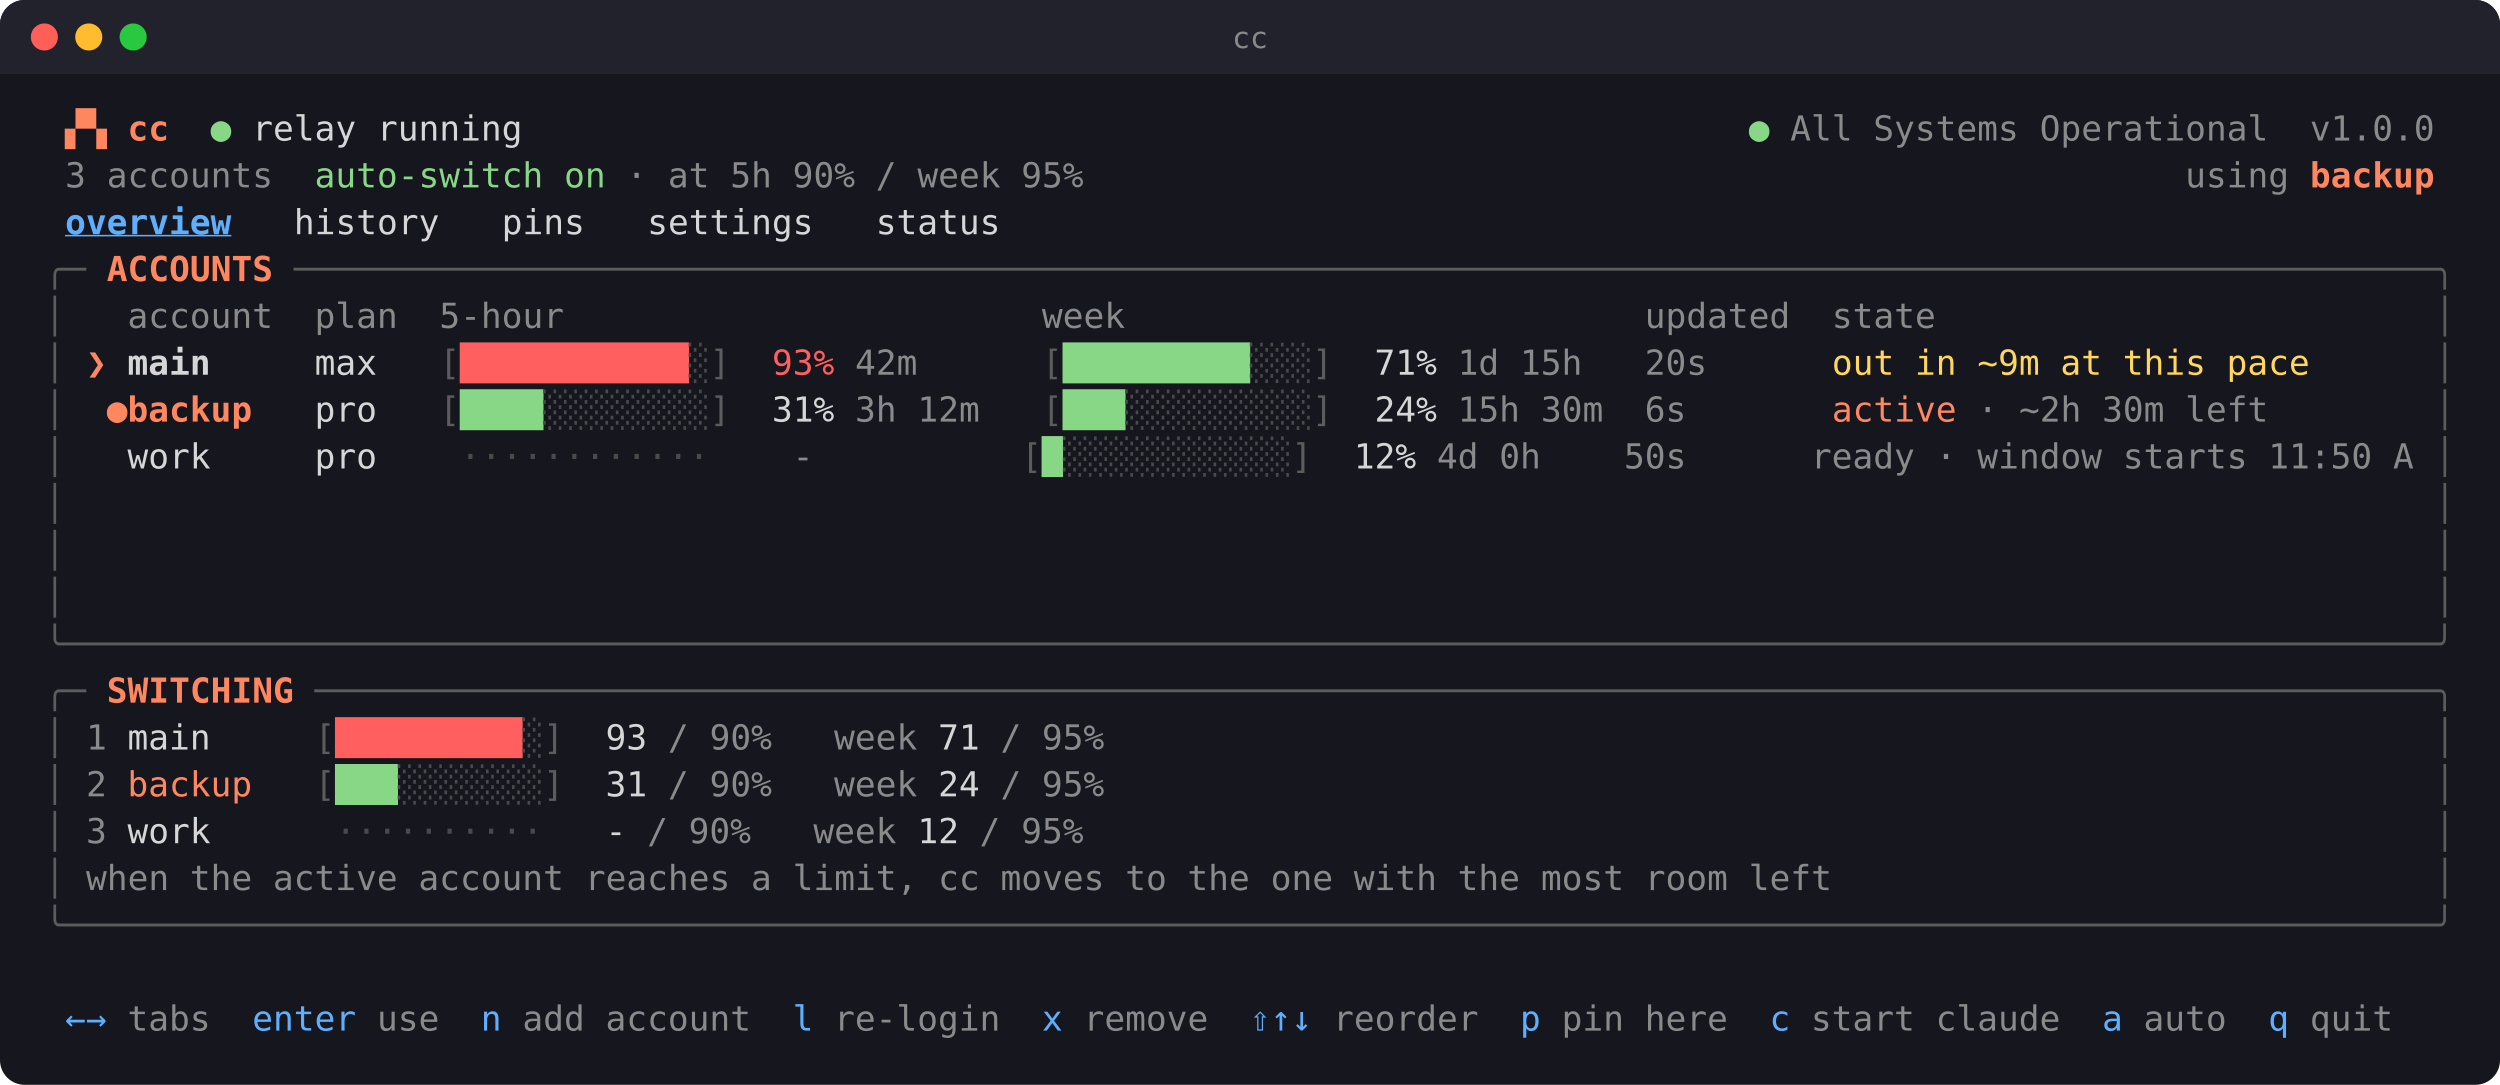
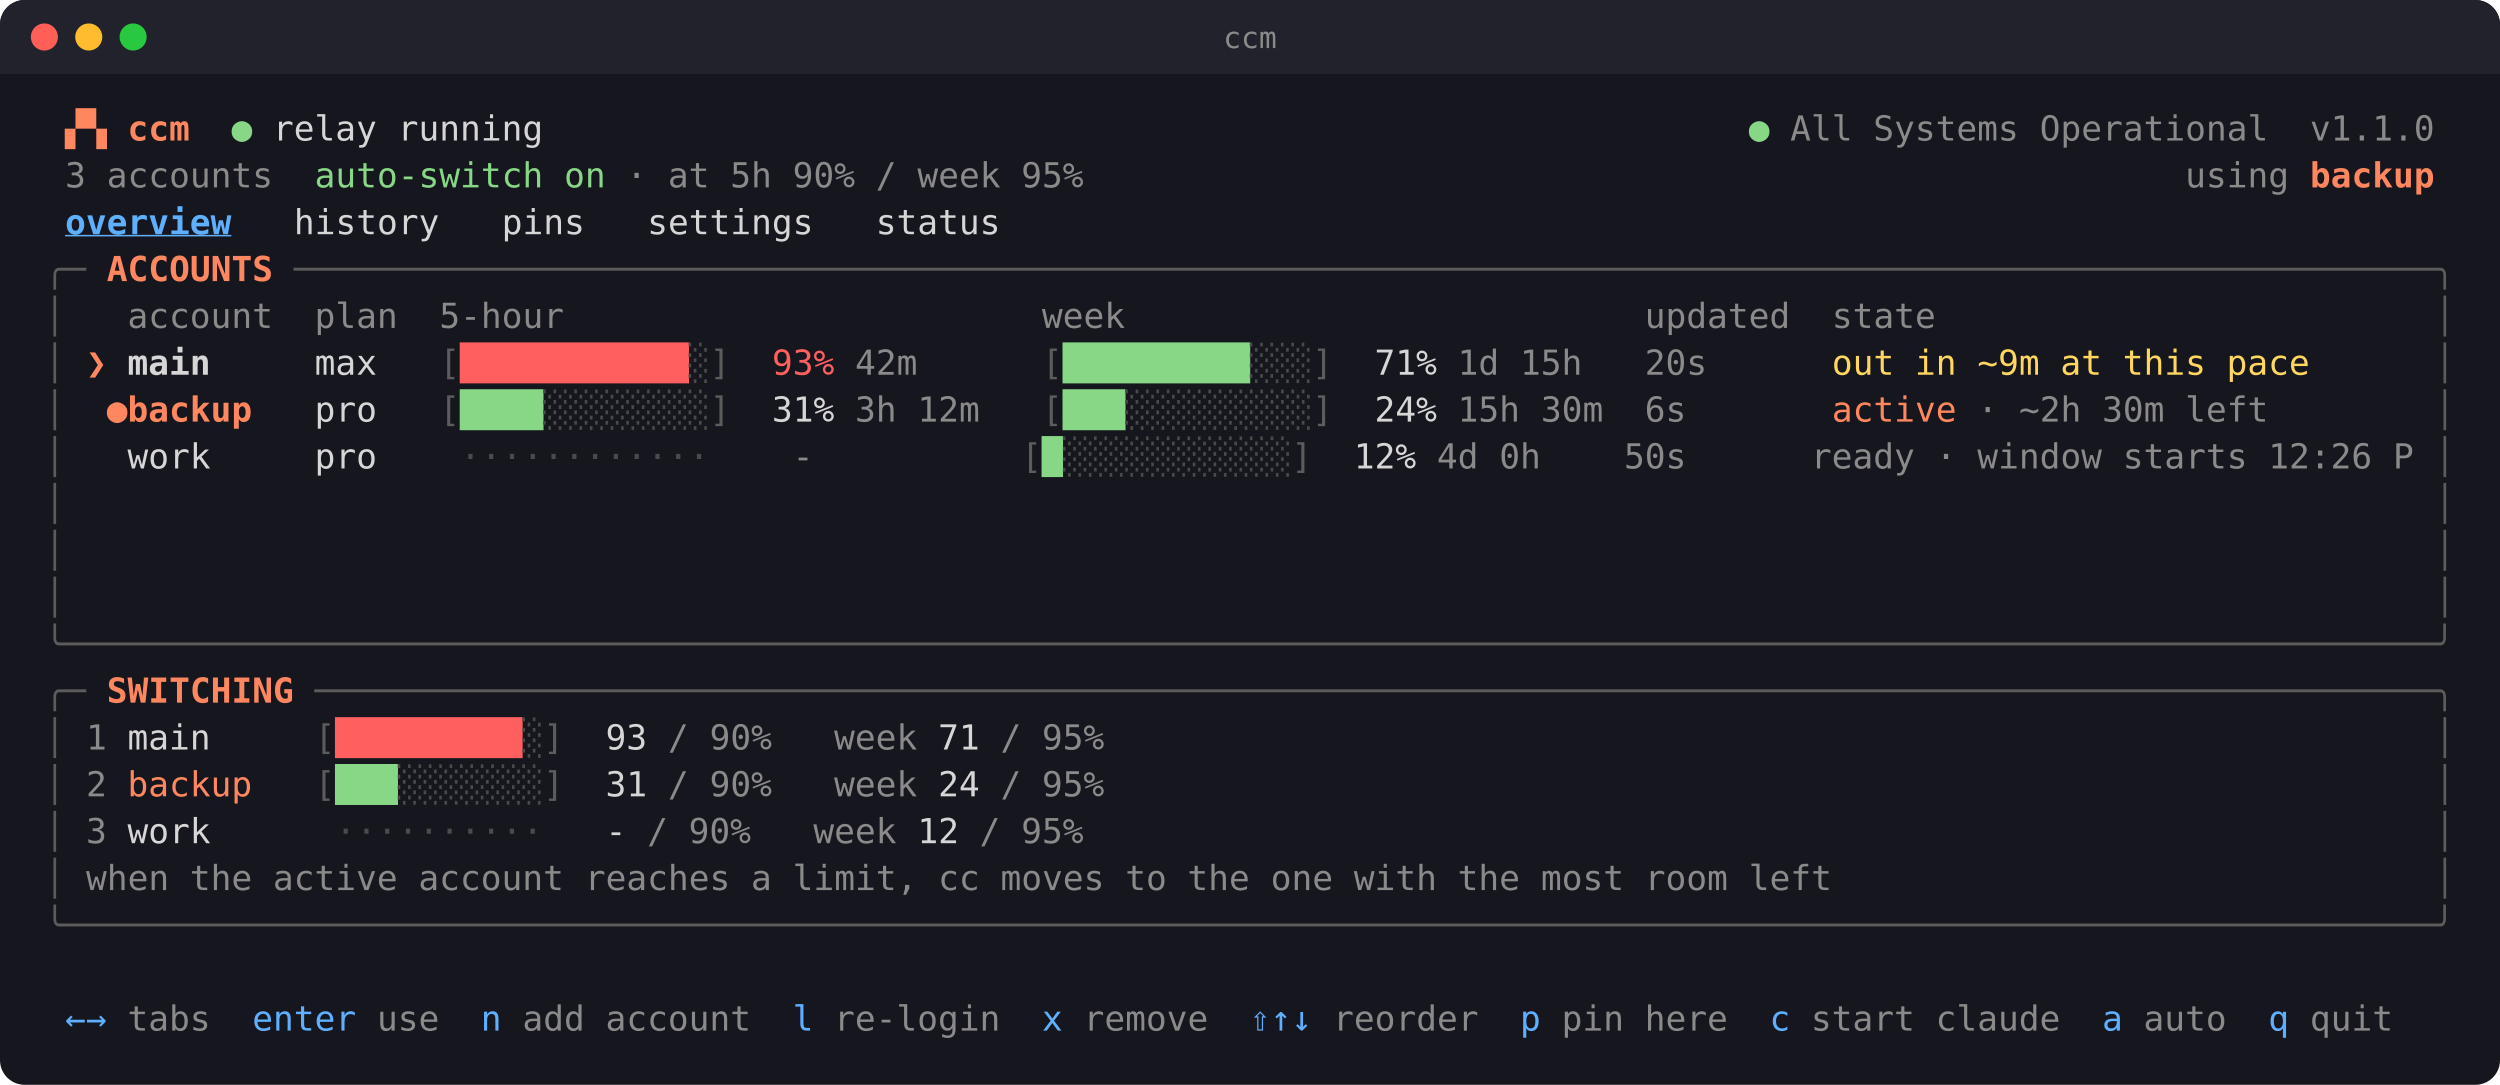
<svg xmlns="http://www.w3.org/2000/svg" width="1014" height="440" viewBox="0 0 1014 440" font-family="'Cascadia Mono','Cascadia Code',Consolas,'DejaVu Sans Mono',monospace" font-size="14">
  <rect width="1014" height="440" rx="10" fill="#16161e" />
  <rect width="1014" height="30" rx="10" fill="#22222c" />
  <rect y="20" width="1014" height="10" fill="#22222c" />
  <circle cx="18" cy="15" r="5.5" fill="#ff5f57" />
  <circle cx="36" cy="15" r="5.5" fill="#febc2e" />
  <circle cx="54" cy="15" r="5.5" fill="#28c840" />
-   <text x="507" y="19.5" fill="#8a8a8a" font-size="12" text-anchor="middle">cc</text>
+   <text x="507" y="19.5" fill="#8a8a8a" font-size="12" text-anchor="middle">ccm</text>
  <text x="26.4" y="57" fill="#ff875f" font-weight="bold" xml:space="preserve" textLength="16.9" lengthAdjust="spacingAndGlyphs">▞▚</text>
-   <text x="51.7" y="57" fill="#ff875f" font-weight="bold" xml:space="preserve" textLength="16.9" lengthAdjust="spacingAndGlyphs">cc</text>
-   <text x="85.4" y="57" fill="#87d787" xml:space="preserve" textLength="8.4" lengthAdjust="spacingAndGlyphs">●</text>
-   <text x="102.3" y="57" fill="#d6d6d6" xml:space="preserve" textLength="42.1" lengthAdjust="spacingAndGlyphs">relay</text>
-   <text x="152.9" y="57" fill="#d6d6d6" xml:space="preserve" textLength="59.0" lengthAdjust="spacingAndGlyphs">running</text>
+   <text x="51.7" y="57" fill="#ff875f" font-weight="bold" xml:space="preserve" textLength="25.3" lengthAdjust="spacingAndGlyphs">ccm</text>
+   <text x="93.9" y="57" fill="#87d787" xml:space="preserve" textLength="8.4" lengthAdjust="spacingAndGlyphs">●</text>
+   <text x="110.7" y="57" fill="#d6d6d6" xml:space="preserve" textLength="42.1" lengthAdjust="spacingAndGlyphs">relay</text>
+   <text x="161.3" y="57" fill="#d6d6d6" xml:space="preserve" textLength="59.0" lengthAdjust="spacingAndGlyphs">running</text>
  <text x="709.3" y="57" fill="#87d787" xml:space="preserve" textLength="8.4" lengthAdjust="spacingAndGlyphs">●</text>
  <text x="726.1" y="57" fill="#8a8a8a" xml:space="preserve" textLength="25.3" lengthAdjust="spacingAndGlyphs">All</text>
  <text x="759.8" y="57" fill="#8a8a8a" xml:space="preserve" textLength="59.0" lengthAdjust="spacingAndGlyphs">Systems</text>
  <text x="827.3" y="57" fill="#8a8a8a" xml:space="preserve" textLength="92.7" lengthAdjust="spacingAndGlyphs">Operational</text>
-   <text x="936.9" y="57" fill="#8a8a8a" xml:space="preserve" textLength="50.6" lengthAdjust="spacingAndGlyphs">v1.0.0</text>
+   <text x="936.9" y="57" fill="#8a8a8a" xml:space="preserve" textLength="50.6" lengthAdjust="spacingAndGlyphs">v1.1.0</text>
  <text x="26.4" y="76" fill="#8a8a8a" xml:space="preserve" textLength="8.4" lengthAdjust="spacingAndGlyphs">3</text>
  <text x="43.3" y="76" fill="#8a8a8a" xml:space="preserve" textLength="67.4" lengthAdjust="spacingAndGlyphs">accounts</text>
  <text x="127.6" y="76" fill="#87d787" xml:space="preserve" textLength="92.7" lengthAdjust="spacingAndGlyphs">auto-switch</text>
  <text x="228.8" y="76" fill="#87d787" xml:space="preserve" textLength="16.9" lengthAdjust="spacingAndGlyphs">on</text>
  <text x="254.0" y="76" fill="#8a8a8a" xml:space="preserve" textLength="8.4" lengthAdjust="spacingAndGlyphs">·</text>
  <text x="270.9" y="76" fill="#8a8a8a" xml:space="preserve" textLength="16.9" lengthAdjust="spacingAndGlyphs">at</text>
  <text x="296.2" y="76" fill="#8a8a8a" xml:space="preserve" textLength="16.9" lengthAdjust="spacingAndGlyphs">5h</text>
  <text x="321.5" y="76" fill="#8a8a8a" xml:space="preserve" textLength="25.3" lengthAdjust="spacingAndGlyphs">90%</text>
  <text x="355.2" y="76" fill="#8a8a8a" xml:space="preserve" textLength="8.4" lengthAdjust="spacingAndGlyphs">/</text>
  <text x="372.1" y="76" fill="#8a8a8a" xml:space="preserve" textLength="33.7" lengthAdjust="spacingAndGlyphs">week</text>
  <text x="414.2" y="76" fill="#8a8a8a" xml:space="preserve" textLength="25.3" lengthAdjust="spacingAndGlyphs">95%</text>
  <text x="886.3" y="76" fill="#8a8a8a" xml:space="preserve" textLength="42.1" lengthAdjust="spacingAndGlyphs">using</text>
  <text x="936.9" y="76" fill="#ff875f" font-weight="bold" xml:space="preserve" textLength="50.6" lengthAdjust="spacingAndGlyphs">backup</text>
  <text x="26.4" y="95" fill="#5fafff" font-weight="bold" text-decoration="underline" xml:space="preserve" textLength="67.4" lengthAdjust="spacingAndGlyphs">overview</text>
  <text x="119.2" y="95" fill="#d6d6d6" xml:space="preserve" textLength="59.0" lengthAdjust="spacingAndGlyphs">history</text>
  <text x="203.5" y="95" fill="#d6d6d6" xml:space="preserve" textLength="33.7" lengthAdjust="spacingAndGlyphs">pins</text>
  <text x="262.5" y="95" fill="#d6d6d6" xml:space="preserve" textLength="67.4" lengthAdjust="spacingAndGlyphs">settings</text>
  <text x="355.2" y="95" fill="#d6d6d6" xml:space="preserve" textLength="50.6" lengthAdjust="spacingAndGlyphs">status</text>
  <text x="18.0" y="114" fill="#5c5c5c" xml:space="preserve" textLength="16.9" lengthAdjust="spacingAndGlyphs">╭─</text>
  <text x="43.3" y="114" fill="#ff875f" font-weight="bold" xml:space="preserve" textLength="67.4" lengthAdjust="spacingAndGlyphs">ACCOUNTS</text>
  <text x="119.2" y="114" fill="#5c5c5c" xml:space="preserve" textLength="876.7" lengthAdjust="spacingAndGlyphs">───────────────────────────────────────────────────────────────────────────────────────────────────────╮</text>
  <text x="18.0" y="133" fill="#5c5c5c" xml:space="preserve" textLength="8.4" lengthAdjust="spacingAndGlyphs">│</text>
  <text x="51.7" y="133" fill="#8a8a8a" xml:space="preserve" textLength="59.0" lengthAdjust="spacingAndGlyphs">account</text>
  <text x="127.6" y="133" fill="#8a8a8a" xml:space="preserve" textLength="33.7" lengthAdjust="spacingAndGlyphs">plan</text>
  <text x="178.2" y="133" fill="#8a8a8a" xml:space="preserve" textLength="50.6" lengthAdjust="spacingAndGlyphs">5-hour</text>
  <text x="422.6" y="133" fill="#8a8a8a" xml:space="preserve" textLength="33.7" lengthAdjust="spacingAndGlyphs">week</text>
  <text x="667.1" y="133" fill="#8a8a8a" xml:space="preserve" textLength="59.0" lengthAdjust="spacingAndGlyphs">updated</text>
  <text x="743.0" y="133" fill="#8a8a8a" xml:space="preserve" textLength="42.1" lengthAdjust="spacingAndGlyphs">state</text>
  <text x="987.4" y="133" fill="#5c5c5c" xml:space="preserve" textLength="8.4" lengthAdjust="spacingAndGlyphs">│</text>
  <text x="18.0" y="152" fill="#5c5c5c" xml:space="preserve" textLength="8.4" lengthAdjust="spacingAndGlyphs">│</text>
  <text x="34.9" y="152" fill="#ff875f" xml:space="preserve" textLength="8.4" lengthAdjust="spacingAndGlyphs">❯</text>
  <text x="51.7" y="152" fill="#d6d6d6" font-weight="bold" xml:space="preserve" textLength="33.7" lengthAdjust="spacingAndGlyphs">main</text>
  <text x="127.6" y="152" fill="#d6d6d6" xml:space="preserve" textLength="25.3" lengthAdjust="spacingAndGlyphs">max</text>
  <text x="178.2" y="152" fill="#5c5c5c" xml:space="preserve" textLength="8.4" lengthAdjust="spacingAndGlyphs">[</text>
  <text x="186.6" y="152" fill="#ff5f5f" xml:space="preserve" textLength="92.7" lengthAdjust="spacingAndGlyphs">███████████</text>
  <text x="279.3" y="152" fill="#4a4a4a" xml:space="preserve" textLength="8.4" lengthAdjust="spacingAndGlyphs">░</text>
  <text x="287.8" y="152" fill="#5c5c5c" xml:space="preserve" textLength="8.4" lengthAdjust="spacingAndGlyphs">]</text>
  <text x="313.1" y="152" fill="#ff5f5f" xml:space="preserve" textLength="25.3" lengthAdjust="spacingAndGlyphs">93%</text>
  <text x="346.8" y="152" fill="#8a8a8a" xml:space="preserve" textLength="25.3" lengthAdjust="spacingAndGlyphs">42m</text>
  <text x="422.6" y="152" fill="#5c5c5c" xml:space="preserve" textLength="8.4" lengthAdjust="spacingAndGlyphs">[</text>
  <text x="431.1" y="152" fill="#87d787" xml:space="preserve" textLength="75.9" lengthAdjust="spacingAndGlyphs">█████████</text>
  <text x="506.9" y="152" fill="#4a4a4a" xml:space="preserve" textLength="25.3" lengthAdjust="spacingAndGlyphs">░░░</text>
  <text x="532.2" y="152" fill="#5c5c5c" xml:space="preserve" textLength="8.4" lengthAdjust="spacingAndGlyphs">]</text>
  <text x="557.5" y="152" fill="#d6d6d6" xml:space="preserve" textLength="25.3" lengthAdjust="spacingAndGlyphs">71%</text>
  <text x="591.2" y="152" fill="#8a8a8a" xml:space="preserve" textLength="16.9" lengthAdjust="spacingAndGlyphs">1d</text>
  <text x="616.5" y="152" fill="#8a8a8a" xml:space="preserve" textLength="25.3" lengthAdjust="spacingAndGlyphs">15h</text>
  <text x="667.1" y="152" fill="#8a8a8a" xml:space="preserve" textLength="25.3" lengthAdjust="spacingAndGlyphs">20s</text>
  <text x="743.0" y="152" fill="#ffd75f" xml:space="preserve" textLength="25.3" lengthAdjust="spacingAndGlyphs">out</text>
  <text x="776.7" y="152" fill="#ffd75f" xml:space="preserve" textLength="16.9" lengthAdjust="spacingAndGlyphs">in</text>
  <text x="802.0" y="152" fill="#ffd75f" xml:space="preserve" textLength="25.3" lengthAdjust="spacingAndGlyphs">~9m</text>
  <text x="835.7" y="152" fill="#ffd75f" xml:space="preserve" textLength="16.9" lengthAdjust="spacingAndGlyphs">at</text>
  <text x="861.0" y="152" fill="#ffd75f" xml:space="preserve" textLength="33.7" lengthAdjust="spacingAndGlyphs">this</text>
  <text x="903.1" y="152" fill="#ffd75f" xml:space="preserve" textLength="33.7" lengthAdjust="spacingAndGlyphs">pace</text>
  <text x="987.4" y="152" fill="#5c5c5c" xml:space="preserve" textLength="8.4" lengthAdjust="spacingAndGlyphs">│</text>
  <text x="18.0" y="171" fill="#5c5c5c" xml:space="preserve" textLength="8.4" lengthAdjust="spacingAndGlyphs">│</text>
  <text x="43.3" y="171" fill="#ff875f" xml:space="preserve" textLength="8.4" lengthAdjust="spacingAndGlyphs">●</text>
  <text x="51.7" y="171" fill="#ff875f" font-weight="bold" xml:space="preserve" textLength="50.6" lengthAdjust="spacingAndGlyphs">backup</text>
  <text x="127.6" y="171" fill="#d6d6d6" xml:space="preserve" textLength="25.3" lengthAdjust="spacingAndGlyphs">pro</text>
  <text x="178.2" y="171" fill="#5c5c5c" xml:space="preserve" textLength="8.4" lengthAdjust="spacingAndGlyphs">[</text>
  <text x="186.6" y="171" fill="#87d787" xml:space="preserve" textLength="33.7" lengthAdjust="spacingAndGlyphs">████</text>
  <text x="220.3" y="171" fill="#4a4a4a" xml:space="preserve" textLength="67.4" lengthAdjust="spacingAndGlyphs">░░░░░░░░</text>
  <text x="287.8" y="171" fill="#5c5c5c" xml:space="preserve" textLength="8.4" lengthAdjust="spacingAndGlyphs">]</text>
  <text x="313.1" y="171" fill="#d6d6d6" xml:space="preserve" textLength="25.3" lengthAdjust="spacingAndGlyphs">31%</text>
  <text x="346.8" y="171" fill="#8a8a8a" xml:space="preserve" textLength="16.9" lengthAdjust="spacingAndGlyphs">3h</text>
  <text x="372.1" y="171" fill="#8a8a8a" xml:space="preserve" textLength="25.3" lengthAdjust="spacingAndGlyphs">12m</text>
  <text x="422.6" y="171" fill="#5c5c5c" xml:space="preserve" textLength="8.4" lengthAdjust="spacingAndGlyphs">[</text>
  <text x="431.1" y="171" fill="#87d787" xml:space="preserve" textLength="25.3" lengthAdjust="spacingAndGlyphs">███</text>
  <text x="456.4" y="171" fill="#4a4a4a" xml:space="preserve" textLength="75.9" lengthAdjust="spacingAndGlyphs">░░░░░░░░░</text>
  <text x="532.2" y="171" fill="#5c5c5c" xml:space="preserve" textLength="8.4" lengthAdjust="spacingAndGlyphs">]</text>
  <text x="557.5" y="171" fill="#d6d6d6" xml:space="preserve" textLength="25.3" lengthAdjust="spacingAndGlyphs">24%</text>
  <text x="591.2" y="171" fill="#8a8a8a" xml:space="preserve" textLength="25.3" lengthAdjust="spacingAndGlyphs">15h</text>
  <text x="625.0" y="171" fill="#8a8a8a" xml:space="preserve" textLength="25.3" lengthAdjust="spacingAndGlyphs">30m</text>
  <text x="667.1" y="171" fill="#8a8a8a" xml:space="preserve" textLength="16.9" lengthAdjust="spacingAndGlyphs">6s</text>
  <text x="743.0" y="171" fill="#ff875f" xml:space="preserve" textLength="50.6" lengthAdjust="spacingAndGlyphs">active</text>
  <text x="802.0" y="171" fill="#8a8a8a" xml:space="preserve" textLength="8.4" lengthAdjust="spacingAndGlyphs">·</text>
  <text x="818.9" y="171" fill="#8a8a8a" xml:space="preserve" textLength="25.3" lengthAdjust="spacingAndGlyphs">~2h</text>
  <text x="852.6" y="171" fill="#8a8a8a" xml:space="preserve" textLength="25.3" lengthAdjust="spacingAndGlyphs">30m</text>
  <text x="886.3" y="171" fill="#8a8a8a" xml:space="preserve" textLength="33.7" lengthAdjust="spacingAndGlyphs">left</text>
  <text x="987.4" y="171" fill="#5c5c5c" xml:space="preserve" textLength="8.4" lengthAdjust="spacingAndGlyphs">│</text>
  <text x="18.0" y="190" fill="#5c5c5c" xml:space="preserve" textLength="8.4" lengthAdjust="spacingAndGlyphs">│</text>
  <text x="51.7" y="190" fill="#d6d6d6" xml:space="preserve" textLength="33.7" lengthAdjust="spacingAndGlyphs">work</text>
  <text x="127.6" y="190" fill="#d6d6d6" xml:space="preserve" textLength="25.3" lengthAdjust="spacingAndGlyphs">pro</text>
  <text x="186.6" y="190" fill="#4a4a4a" xml:space="preserve" textLength="101.2" lengthAdjust="spacingAndGlyphs">············</text>
  <text x="321.5" y="190" fill="#8a8a8a" xml:space="preserve" textLength="8.4" lengthAdjust="spacingAndGlyphs">-</text>
  <text x="414.2" y="190" fill="#5c5c5c" xml:space="preserve" textLength="8.4" lengthAdjust="spacingAndGlyphs">[</text>
  <text x="422.6" y="190" fill="#87d787" xml:space="preserve" textLength="8.4" lengthAdjust="spacingAndGlyphs">█</text>
  <text x="431.1" y="190" fill="#4a4a4a" xml:space="preserve" textLength="92.7" lengthAdjust="spacingAndGlyphs">░░░░░░░░░░░</text>
  <text x="523.8" y="190" fill="#5c5c5c" xml:space="preserve" textLength="8.4" lengthAdjust="spacingAndGlyphs">]</text>
  <text x="549.1" y="190" fill="#d6d6d6" xml:space="preserve" textLength="25.3" lengthAdjust="spacingAndGlyphs">12%</text>
  <text x="582.8" y="190" fill="#8a8a8a" xml:space="preserve" textLength="16.9" lengthAdjust="spacingAndGlyphs">4d</text>
  <text x="608.1" y="190" fill="#8a8a8a" xml:space="preserve" textLength="16.9" lengthAdjust="spacingAndGlyphs">0h</text>
  <text x="658.7" y="190" fill="#8a8a8a" xml:space="preserve" textLength="25.3" lengthAdjust="spacingAndGlyphs">50s</text>
  <text x="734.5" y="190" fill="#8a8a8a" xml:space="preserve" textLength="42.1" lengthAdjust="spacingAndGlyphs">ready</text>
  <text x="785.1" y="190" fill="#8a8a8a" xml:space="preserve" textLength="8.4" lengthAdjust="spacingAndGlyphs">·</text>
  <text x="802.0" y="190" fill="#8a8a8a" xml:space="preserve" textLength="50.6" lengthAdjust="spacingAndGlyphs">window</text>
  <text x="861.0" y="190" fill="#8a8a8a" xml:space="preserve" textLength="50.6" lengthAdjust="spacingAndGlyphs">starts</text>
-   <text x="920.0" y="190" fill="#8a8a8a" xml:space="preserve" textLength="42.1" lengthAdjust="spacingAndGlyphs">11:50</text>
-   <text x="970.6" y="190" fill="#8a8a8a" xml:space="preserve" textLength="8.4" lengthAdjust="spacingAndGlyphs">A</text>
+   <text x="920.0" y="190" fill="#8a8a8a" xml:space="preserve" textLength="42.1" lengthAdjust="spacingAndGlyphs">12:26</text>
+   <text x="970.6" y="190" fill="#8a8a8a" xml:space="preserve" textLength="8.4" lengthAdjust="spacingAndGlyphs">P</text>
  <text x="987.4" y="190" fill="#5c5c5c" xml:space="preserve" textLength="8.4" lengthAdjust="spacingAndGlyphs">│</text>
  <text x="18.0" y="209" fill="#5c5c5c" xml:space="preserve" textLength="8.4" lengthAdjust="spacingAndGlyphs">│</text>
  <text x="987.4" y="209" fill="#5c5c5c" xml:space="preserve" textLength="8.4" lengthAdjust="spacingAndGlyphs">│</text>
  <text x="18.0" y="228" fill="#5c5c5c" xml:space="preserve" textLength="8.4" lengthAdjust="spacingAndGlyphs">│</text>
  <text x="987.4" y="228" fill="#5c5c5c" xml:space="preserve" textLength="8.4" lengthAdjust="spacingAndGlyphs">│</text>
  <text x="18.0" y="247" fill="#5c5c5c" xml:space="preserve" textLength="8.4" lengthAdjust="spacingAndGlyphs">│</text>
  <text x="987.4" y="247" fill="#5c5c5c" xml:space="preserve" textLength="8.4" lengthAdjust="spacingAndGlyphs">│</text>
  <text x="18.0" y="266" fill="#5c5c5c" xml:space="preserve" textLength="977.9" lengthAdjust="spacingAndGlyphs">╰──────────────────────────────────────────────────────────────────────────────────────────────────────────────────╯</text>
  <text x="18.0" y="285" fill="#5c5c5c" xml:space="preserve" textLength="16.9" lengthAdjust="spacingAndGlyphs">╭─</text>
  <text x="43.3" y="285" fill="#ff875f" font-weight="bold" xml:space="preserve" textLength="75.9" lengthAdjust="spacingAndGlyphs">SWITCHING</text>
  <text x="127.6" y="285" fill="#5c5c5c" xml:space="preserve" textLength="868.3" lengthAdjust="spacingAndGlyphs">──────────────────────────────────────────────────────────────────────────────────────────────────────╮</text>
  <text x="18.0" y="304" fill="#5c5c5c" xml:space="preserve" textLength="8.4" lengthAdjust="spacingAndGlyphs">│</text>
  <text x="34.9" y="304" fill="#8a8a8a" xml:space="preserve" textLength="8.4" lengthAdjust="spacingAndGlyphs">1</text>
  <text x="51.7" y="304" fill="#d6d6d6" xml:space="preserve" textLength="33.7" lengthAdjust="spacingAndGlyphs">main</text>
  <text x="127.6" y="304" fill="#5c5c5c" xml:space="preserve" textLength="8.4" lengthAdjust="spacingAndGlyphs">[</text>
  <text x="136.0" y="304" fill="#ff5f5f" xml:space="preserve" textLength="75.9" lengthAdjust="spacingAndGlyphs">█████████</text>
  <text x="211.9" y="304" fill="#4a4a4a" xml:space="preserve" textLength="8.4" lengthAdjust="spacingAndGlyphs">░</text>
  <text x="220.3" y="304" fill="#5c5c5c" xml:space="preserve" textLength="8.4" lengthAdjust="spacingAndGlyphs">]</text>
  <text x="245.6" y="304" fill="#d6d6d6" xml:space="preserve" textLength="16.9" lengthAdjust="spacingAndGlyphs">93</text>
  <text x="270.9" y="304" fill="#8a8a8a" xml:space="preserve" textLength="8.4" lengthAdjust="spacingAndGlyphs">/</text>
  <text x="287.8" y="304" fill="#8a8a8a" xml:space="preserve" textLength="25.3" lengthAdjust="spacingAndGlyphs">90%</text>
  <text x="338.3" y="304" fill="#8a8a8a" xml:space="preserve" textLength="33.7" lengthAdjust="spacingAndGlyphs">week</text>
  <text x="380.5" y="304" fill="#d6d6d6" xml:space="preserve" textLength="16.9" lengthAdjust="spacingAndGlyphs">71</text>
  <text x="405.8" y="304" fill="#8a8a8a" xml:space="preserve" textLength="8.4" lengthAdjust="spacingAndGlyphs">/</text>
  <text x="422.6" y="304" fill="#8a8a8a" xml:space="preserve" textLength="25.3" lengthAdjust="spacingAndGlyphs">95%</text>
  <text x="987.4" y="304" fill="#5c5c5c" xml:space="preserve" textLength="8.4" lengthAdjust="spacingAndGlyphs">│</text>
  <text x="18.0" y="323" fill="#5c5c5c" xml:space="preserve" textLength="8.4" lengthAdjust="spacingAndGlyphs">│</text>
  <text x="34.9" y="323" fill="#8a8a8a" xml:space="preserve" textLength="8.4" lengthAdjust="spacingAndGlyphs">2</text>
  <text x="51.7" y="323" fill="#ff875f" xml:space="preserve" textLength="50.6" lengthAdjust="spacingAndGlyphs">backup</text>
  <text x="127.6" y="323" fill="#5c5c5c" xml:space="preserve" textLength="8.4" lengthAdjust="spacingAndGlyphs">[</text>
  <text x="136.0" y="323" fill="#87d787" xml:space="preserve" textLength="25.3" lengthAdjust="spacingAndGlyphs">███</text>
  <text x="161.3" y="323" fill="#4a4a4a" xml:space="preserve" textLength="59.0" lengthAdjust="spacingAndGlyphs">░░░░░░░</text>
  <text x="220.3" y="323" fill="#5c5c5c" xml:space="preserve" textLength="8.4" lengthAdjust="spacingAndGlyphs">]</text>
  <text x="245.6" y="323" fill="#d6d6d6" xml:space="preserve" textLength="16.9" lengthAdjust="spacingAndGlyphs">31</text>
  <text x="270.9" y="323" fill="#8a8a8a" xml:space="preserve" textLength="8.4" lengthAdjust="spacingAndGlyphs">/</text>
  <text x="287.8" y="323" fill="#8a8a8a" xml:space="preserve" textLength="25.3" lengthAdjust="spacingAndGlyphs">90%</text>
  <text x="338.3" y="323" fill="#8a8a8a" xml:space="preserve" textLength="33.7" lengthAdjust="spacingAndGlyphs">week</text>
  <text x="380.5" y="323" fill="#d6d6d6" xml:space="preserve" textLength="16.9" lengthAdjust="spacingAndGlyphs">24</text>
  <text x="405.8" y="323" fill="#8a8a8a" xml:space="preserve" textLength="8.4" lengthAdjust="spacingAndGlyphs">/</text>
  <text x="422.6" y="323" fill="#8a8a8a" xml:space="preserve" textLength="25.3" lengthAdjust="spacingAndGlyphs">95%</text>
  <text x="987.4" y="323" fill="#5c5c5c" xml:space="preserve" textLength="8.4" lengthAdjust="spacingAndGlyphs">│</text>
  <text x="18.0" y="342" fill="#5c5c5c" xml:space="preserve" textLength="8.4" lengthAdjust="spacingAndGlyphs">│</text>
  <text x="34.9" y="342" fill="#8a8a8a" xml:space="preserve" textLength="8.4" lengthAdjust="spacingAndGlyphs">3</text>
  <text x="51.7" y="342" fill="#d6d6d6" xml:space="preserve" textLength="33.7" lengthAdjust="spacingAndGlyphs">work</text>
  <text x="136.0" y="342" fill="#4a4a4a" xml:space="preserve" textLength="84.3" lengthAdjust="spacingAndGlyphs">··········</text>
  <text x="245.6" y="342" fill="#d6d6d6" xml:space="preserve" textLength="8.4" lengthAdjust="spacingAndGlyphs">-</text>
  <text x="262.5" y="342" fill="#8a8a8a" xml:space="preserve" textLength="8.4" lengthAdjust="spacingAndGlyphs">/</text>
  <text x="279.3" y="342" fill="#8a8a8a" xml:space="preserve" textLength="25.3" lengthAdjust="spacingAndGlyphs">90%</text>
  <text x="329.9" y="342" fill="#8a8a8a" xml:space="preserve" textLength="33.7" lengthAdjust="spacingAndGlyphs">week</text>
  <text x="372.1" y="342" fill="#d6d6d6" xml:space="preserve" textLength="16.9" lengthAdjust="spacingAndGlyphs">12</text>
  <text x="397.3" y="342" fill="#8a8a8a" xml:space="preserve" textLength="8.4" lengthAdjust="spacingAndGlyphs">/</text>
  <text x="414.2" y="342" fill="#8a8a8a" xml:space="preserve" textLength="25.3" lengthAdjust="spacingAndGlyphs">95%</text>
  <text x="987.4" y="342" fill="#5c5c5c" xml:space="preserve" textLength="8.4" lengthAdjust="spacingAndGlyphs">│</text>
  <text x="18.0" y="361" fill="#5c5c5c" xml:space="preserve" textLength="8.4" lengthAdjust="spacingAndGlyphs">│</text>
  <text x="34.9" y="361" fill="#8a8a8a" xml:space="preserve" textLength="33.7" lengthAdjust="spacingAndGlyphs">when</text>
  <text x="77.0" y="361" fill="#8a8a8a" xml:space="preserve" textLength="25.3" lengthAdjust="spacingAndGlyphs">the</text>
  <text x="110.7" y="361" fill="#8a8a8a" xml:space="preserve" textLength="50.6" lengthAdjust="spacingAndGlyphs">active</text>
  <text x="169.7" y="361" fill="#8a8a8a" xml:space="preserve" textLength="59.0" lengthAdjust="spacingAndGlyphs">account</text>
  <text x="237.2" y="361" fill="#8a8a8a" xml:space="preserve" textLength="59.0" lengthAdjust="spacingAndGlyphs">reaches</text>
  <text x="304.6" y="361" fill="#8a8a8a" xml:space="preserve" textLength="8.4" lengthAdjust="spacingAndGlyphs">a</text>
  <text x="321.5" y="361" fill="#8a8a8a" xml:space="preserve" textLength="50.6" lengthAdjust="spacingAndGlyphs">limit,</text>
  <text x="380.5" y="361" fill="#8a8a8a" xml:space="preserve" textLength="16.9" lengthAdjust="spacingAndGlyphs">cc</text>
  <text x="405.8" y="361" fill="#8a8a8a" xml:space="preserve" textLength="42.1" lengthAdjust="spacingAndGlyphs">moves</text>
  <text x="456.4" y="361" fill="#8a8a8a" xml:space="preserve" textLength="16.9" lengthAdjust="spacingAndGlyphs">to</text>
  <text x="481.6" y="361" fill="#8a8a8a" xml:space="preserve" textLength="25.3" lengthAdjust="spacingAndGlyphs">the</text>
  <text x="515.4" y="361" fill="#8a8a8a" xml:space="preserve" textLength="25.3" lengthAdjust="spacingAndGlyphs">one</text>
  <text x="549.1" y="361" fill="#8a8a8a" xml:space="preserve" textLength="33.7" lengthAdjust="spacingAndGlyphs">with</text>
  <text x="591.2" y="361" fill="#8a8a8a" xml:space="preserve" textLength="25.3" lengthAdjust="spacingAndGlyphs">the</text>
  <text x="625.0" y="361" fill="#8a8a8a" xml:space="preserve" textLength="33.7" lengthAdjust="spacingAndGlyphs">most</text>
  <text x="667.1" y="361" fill="#8a8a8a" xml:space="preserve" textLength="33.7" lengthAdjust="spacingAndGlyphs">room</text>
  <text x="709.3" y="361" fill="#8a8a8a" xml:space="preserve" textLength="33.7" lengthAdjust="spacingAndGlyphs">left</text>
  <text x="987.4" y="361" fill="#5c5c5c" xml:space="preserve" textLength="8.4" lengthAdjust="spacingAndGlyphs">│</text>
  <text x="18.0" y="380" fill="#5c5c5c" xml:space="preserve" textLength="977.9" lengthAdjust="spacingAndGlyphs">╰──────────────────────────────────────────────────────────────────────────────────────────────────────────────────╯</text>
  <text x="26.4" y="418" fill="#5fafff" xml:space="preserve" textLength="16.9" lengthAdjust="spacingAndGlyphs">←→</text>
  <text x="51.7" y="418" fill="#8a8a8a" xml:space="preserve" textLength="33.7" lengthAdjust="spacingAndGlyphs">tabs</text>
  <text x="102.3" y="418" fill="#5fafff" xml:space="preserve" textLength="42.1" lengthAdjust="spacingAndGlyphs">enter</text>
  <text x="152.9" y="418" fill="#8a8a8a" xml:space="preserve" textLength="25.3" lengthAdjust="spacingAndGlyphs">use</text>
  <text x="195.0" y="418" fill="#5fafff" xml:space="preserve" textLength="8.4" lengthAdjust="spacingAndGlyphs">n</text>
  <text x="211.9" y="418" fill="#8a8a8a" xml:space="preserve" textLength="25.3" lengthAdjust="spacingAndGlyphs">add</text>
  <text x="245.6" y="418" fill="#8a8a8a" xml:space="preserve" textLength="59.0" lengthAdjust="spacingAndGlyphs">account</text>
  <text x="321.5" y="418" fill="#5fafff" xml:space="preserve" textLength="8.4" lengthAdjust="spacingAndGlyphs">l</text>
  <text x="338.3" y="418" fill="#8a8a8a" xml:space="preserve" textLength="67.4" lengthAdjust="spacingAndGlyphs">re-login</text>
  <text x="422.6" y="418" fill="#5fafff" xml:space="preserve" textLength="8.4" lengthAdjust="spacingAndGlyphs">x</text>
  <text x="439.5" y="418" fill="#8a8a8a" xml:space="preserve" textLength="50.6" lengthAdjust="spacingAndGlyphs">remove</text>
  <text x="506.9" y="418" fill="#5fafff" xml:space="preserve" textLength="25.3" lengthAdjust="spacingAndGlyphs">⇧↑↓</text>
  <text x="540.7" y="418" fill="#8a8a8a" xml:space="preserve" textLength="59.0" lengthAdjust="spacingAndGlyphs">reorder</text>
  <text x="616.5" y="418" fill="#5fafff" xml:space="preserve" textLength="8.4" lengthAdjust="spacingAndGlyphs">p</text>
  <text x="633.4" y="418" fill="#8a8a8a" xml:space="preserve" textLength="25.3" lengthAdjust="spacingAndGlyphs">pin</text>
  <text x="667.1" y="418" fill="#8a8a8a" xml:space="preserve" textLength="33.7" lengthAdjust="spacingAndGlyphs">here</text>
  <text x="717.7" y="418" fill="#5fafff" xml:space="preserve" textLength="8.4" lengthAdjust="spacingAndGlyphs">c</text>
  <text x="734.5" y="418" fill="#8a8a8a" xml:space="preserve" textLength="42.1" lengthAdjust="spacingAndGlyphs">start</text>
  <text x="785.1" y="418" fill="#8a8a8a" xml:space="preserve" textLength="50.6" lengthAdjust="spacingAndGlyphs">claude</text>
  <text x="852.6" y="418" fill="#5fafff" xml:space="preserve" textLength="8.4" lengthAdjust="spacingAndGlyphs">a</text>
  <text x="869.4" y="418" fill="#8a8a8a" xml:space="preserve" textLength="33.7" lengthAdjust="spacingAndGlyphs">auto</text>
  <text x="920.0" y="418" fill="#5fafff" xml:space="preserve" textLength="8.4" lengthAdjust="spacingAndGlyphs">q</text>
  <text x="936.9" y="418" fill="#8a8a8a" xml:space="preserve" textLength="33.7" lengthAdjust="spacingAndGlyphs">quit</text>
</svg>
